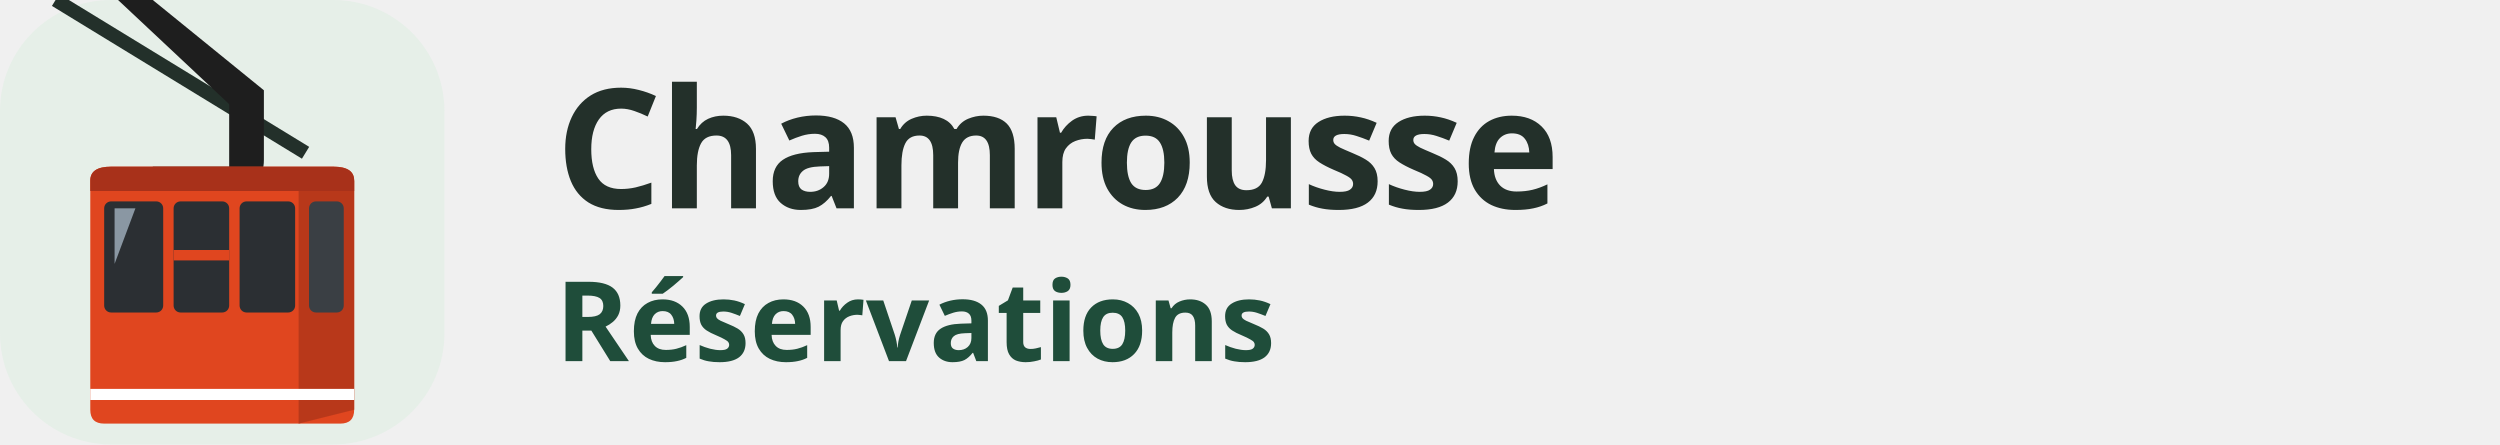
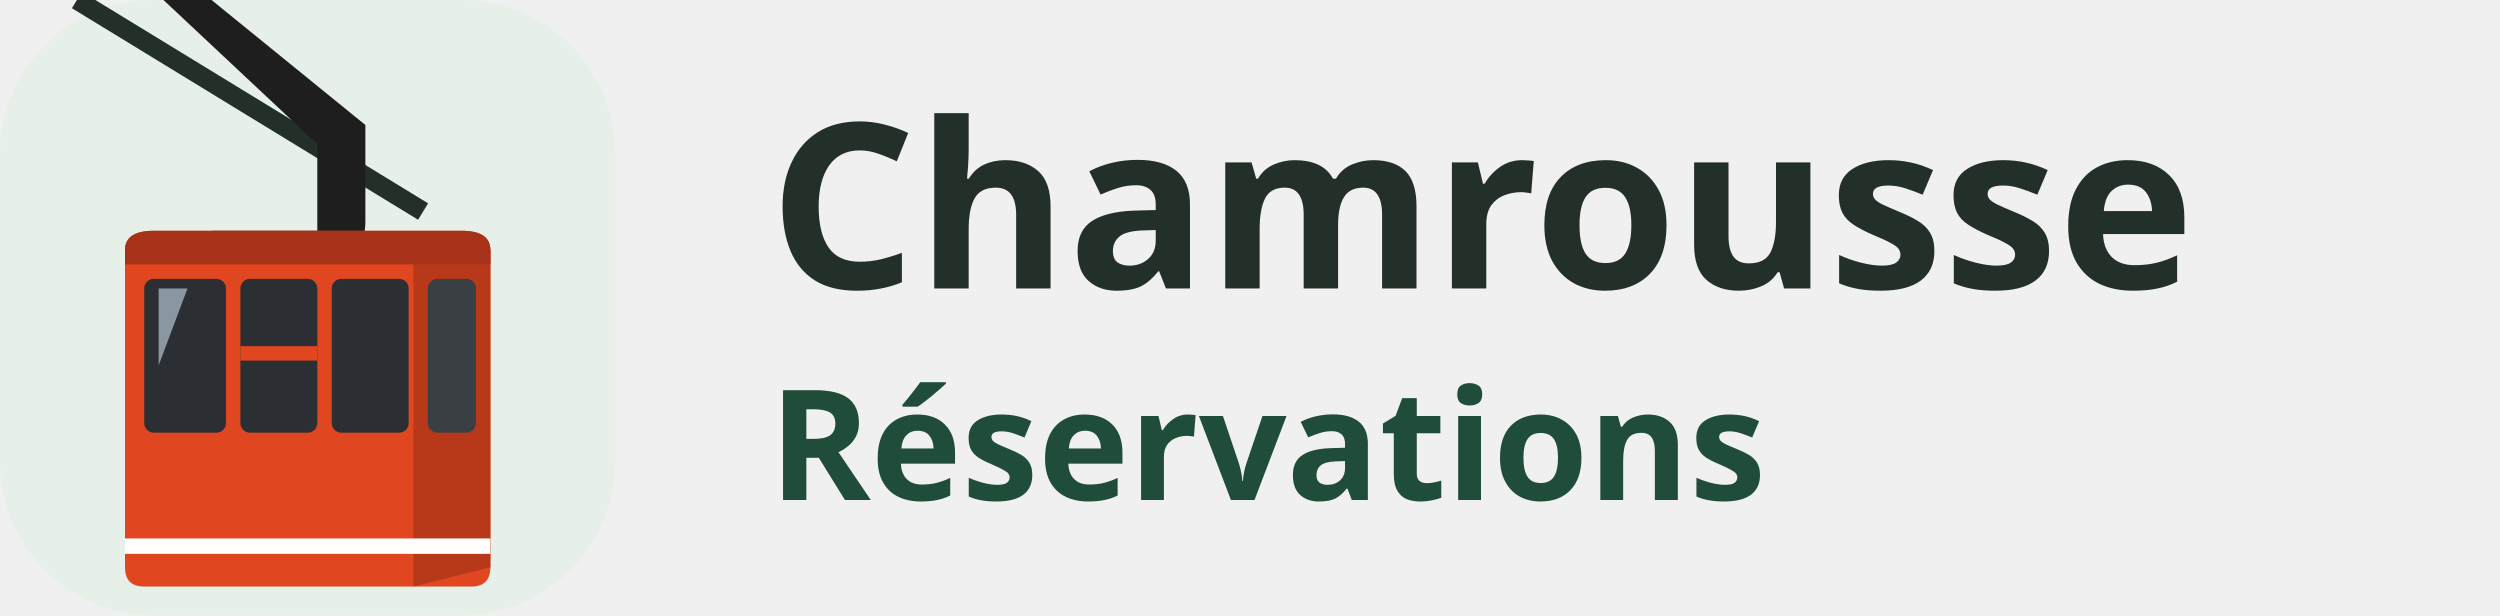
- <svg xmlns="http://www.w3.org/2000/svg" width="360" height="64" viewBox="0 0 360 64" role="img" aria-label="Chamrousse">
+ <svg xmlns="http://www.w3.org/2000/svg" width="260" height="64" viewBox="0 0 260 64" role="img" aria-label="Chamrousse">
  <g>
    <rect width="64" height="64" rx="16" fill="#E6EFE8" />
    <path d="M8 0 L44 22" stroke="#23302A" stroke-width="2" />
    <path d="M17 0 L22 0 L38 13 L38 23 Q38 27 34 27 L22 27 L22 24 L33 24 L33 15 Z" fill="#1E1E1E" />
    <path d="M13 26 Q13 24 16 24 L48 24 Q51 24 51 26 L51 59 Q51 61 49 61 L15 61 Q13 61 13 59 Z" fill="#E0461F" />
    <path d="M43 25 L51 26 L51 59 L43 61 Z" fill="#B8381A" />
    <path d="M13 26 Q13 24 16 24 L48 24 Q51 24 51 26 L51 27.5 L13 27.5 Z" fill="#A8311A" />
    <rect x="15" y="29" width="8.5" height="16" rx="1" fill="#2B2F33" />
    <rect x="25" y="29" width="8" height="16" rx="1" fill="#2B2F33" />
    <rect x="34.5" y="29" width="8" height="16" rx="1" fill="#2B2F33" />
    <rect x="44.5" y="29" width="5" height="16" rx="1" fill="#3A3F44" />
    <rect x="25" y="36" width="8" height="1.5" fill="#E0461F" />
    <path d="M16.5 30 L19.5 30 L16.5 38 Z" fill="#8A97A3" />
    <rect x="13" y="56" width="38" height="1.6" fill="#FFFFFF" />
  </g>
-   <text x="80" y="30" font-family="'Plus Jakarta Sans', system-ui, sans-serif" font-size="24" font-weight="800" fill="#23302A" letter-spacing="-0.4">Chamrousse</text>
-   <text x="80" y="52" font-family="'Plus Jakarta Sans', system-ui, sans-serif" font-size="16" font-weight="600" fill="#1F4D3A">Réservations</text>
+   <text x="80" y="30" font-family="'Nunito Sans', system-ui, sans-serif" font-size="24" font-weight="800" fill="#23302A">Chamrousse</text>
+   <text x="80" y="52" font-family="'Nunito Sans', system-ui, sans-serif" font-size="16" font-weight="600" fill="#1F4D3A">Réservations</text>
</svg>
